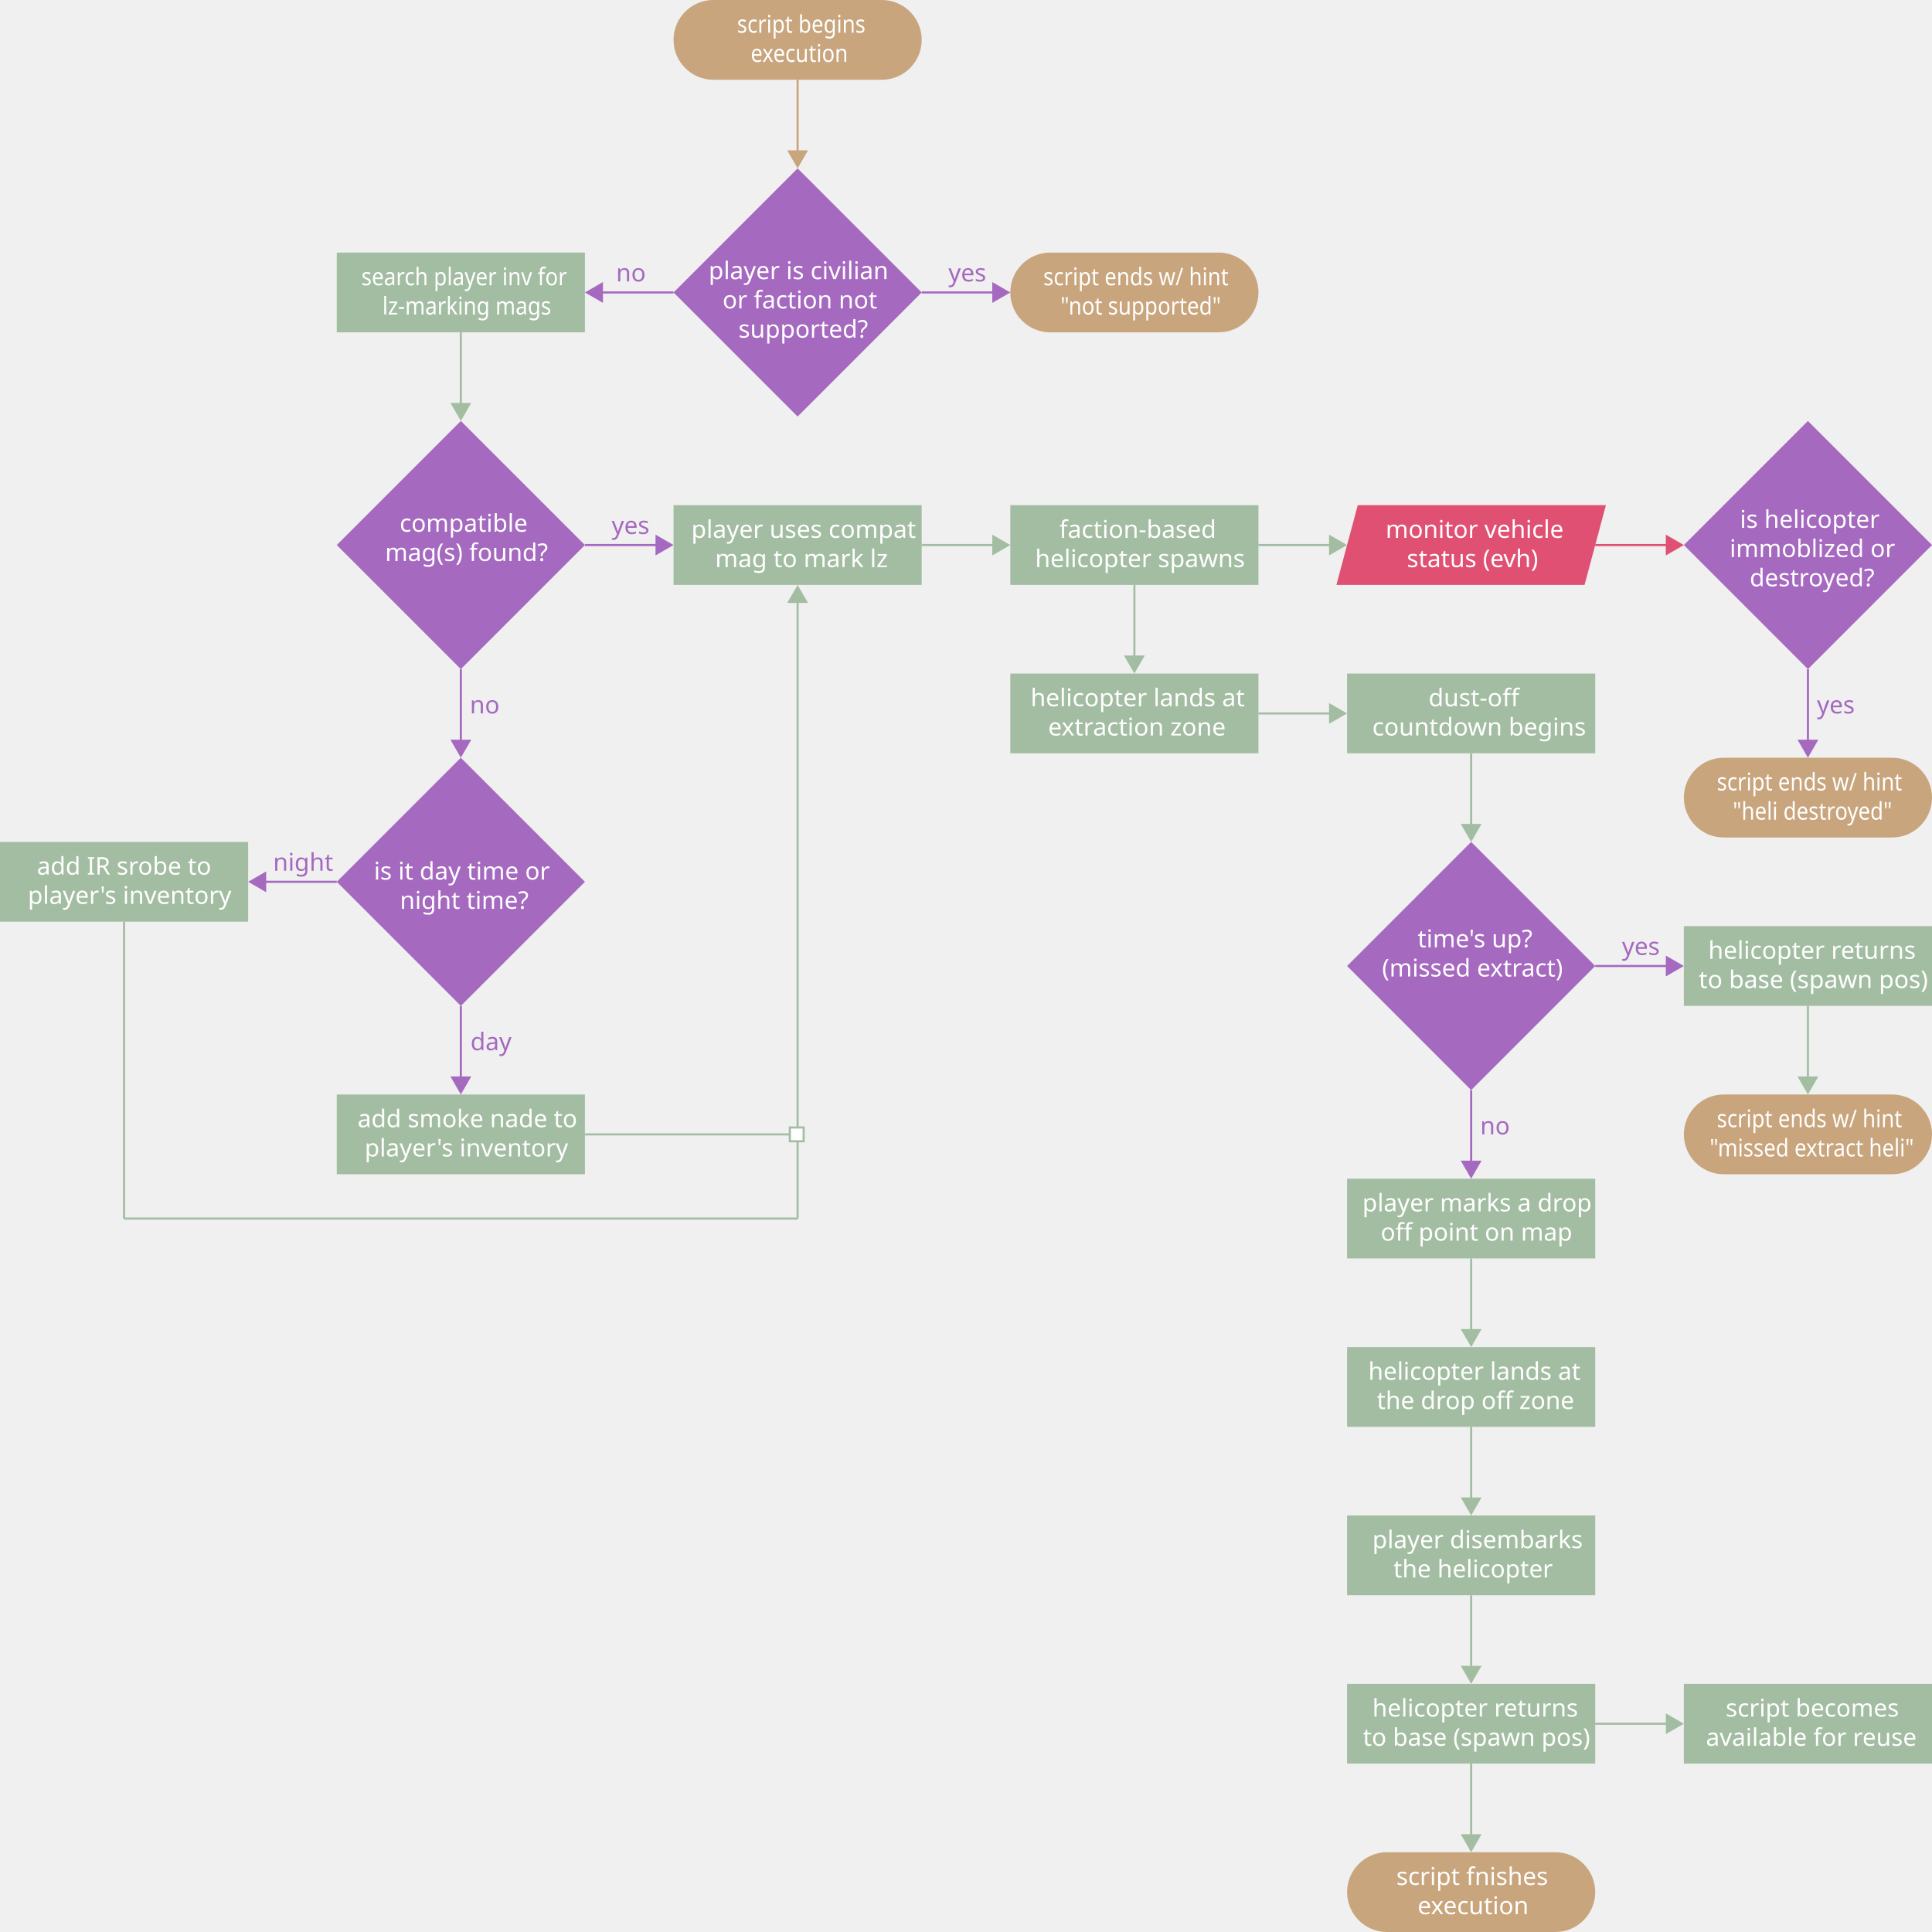
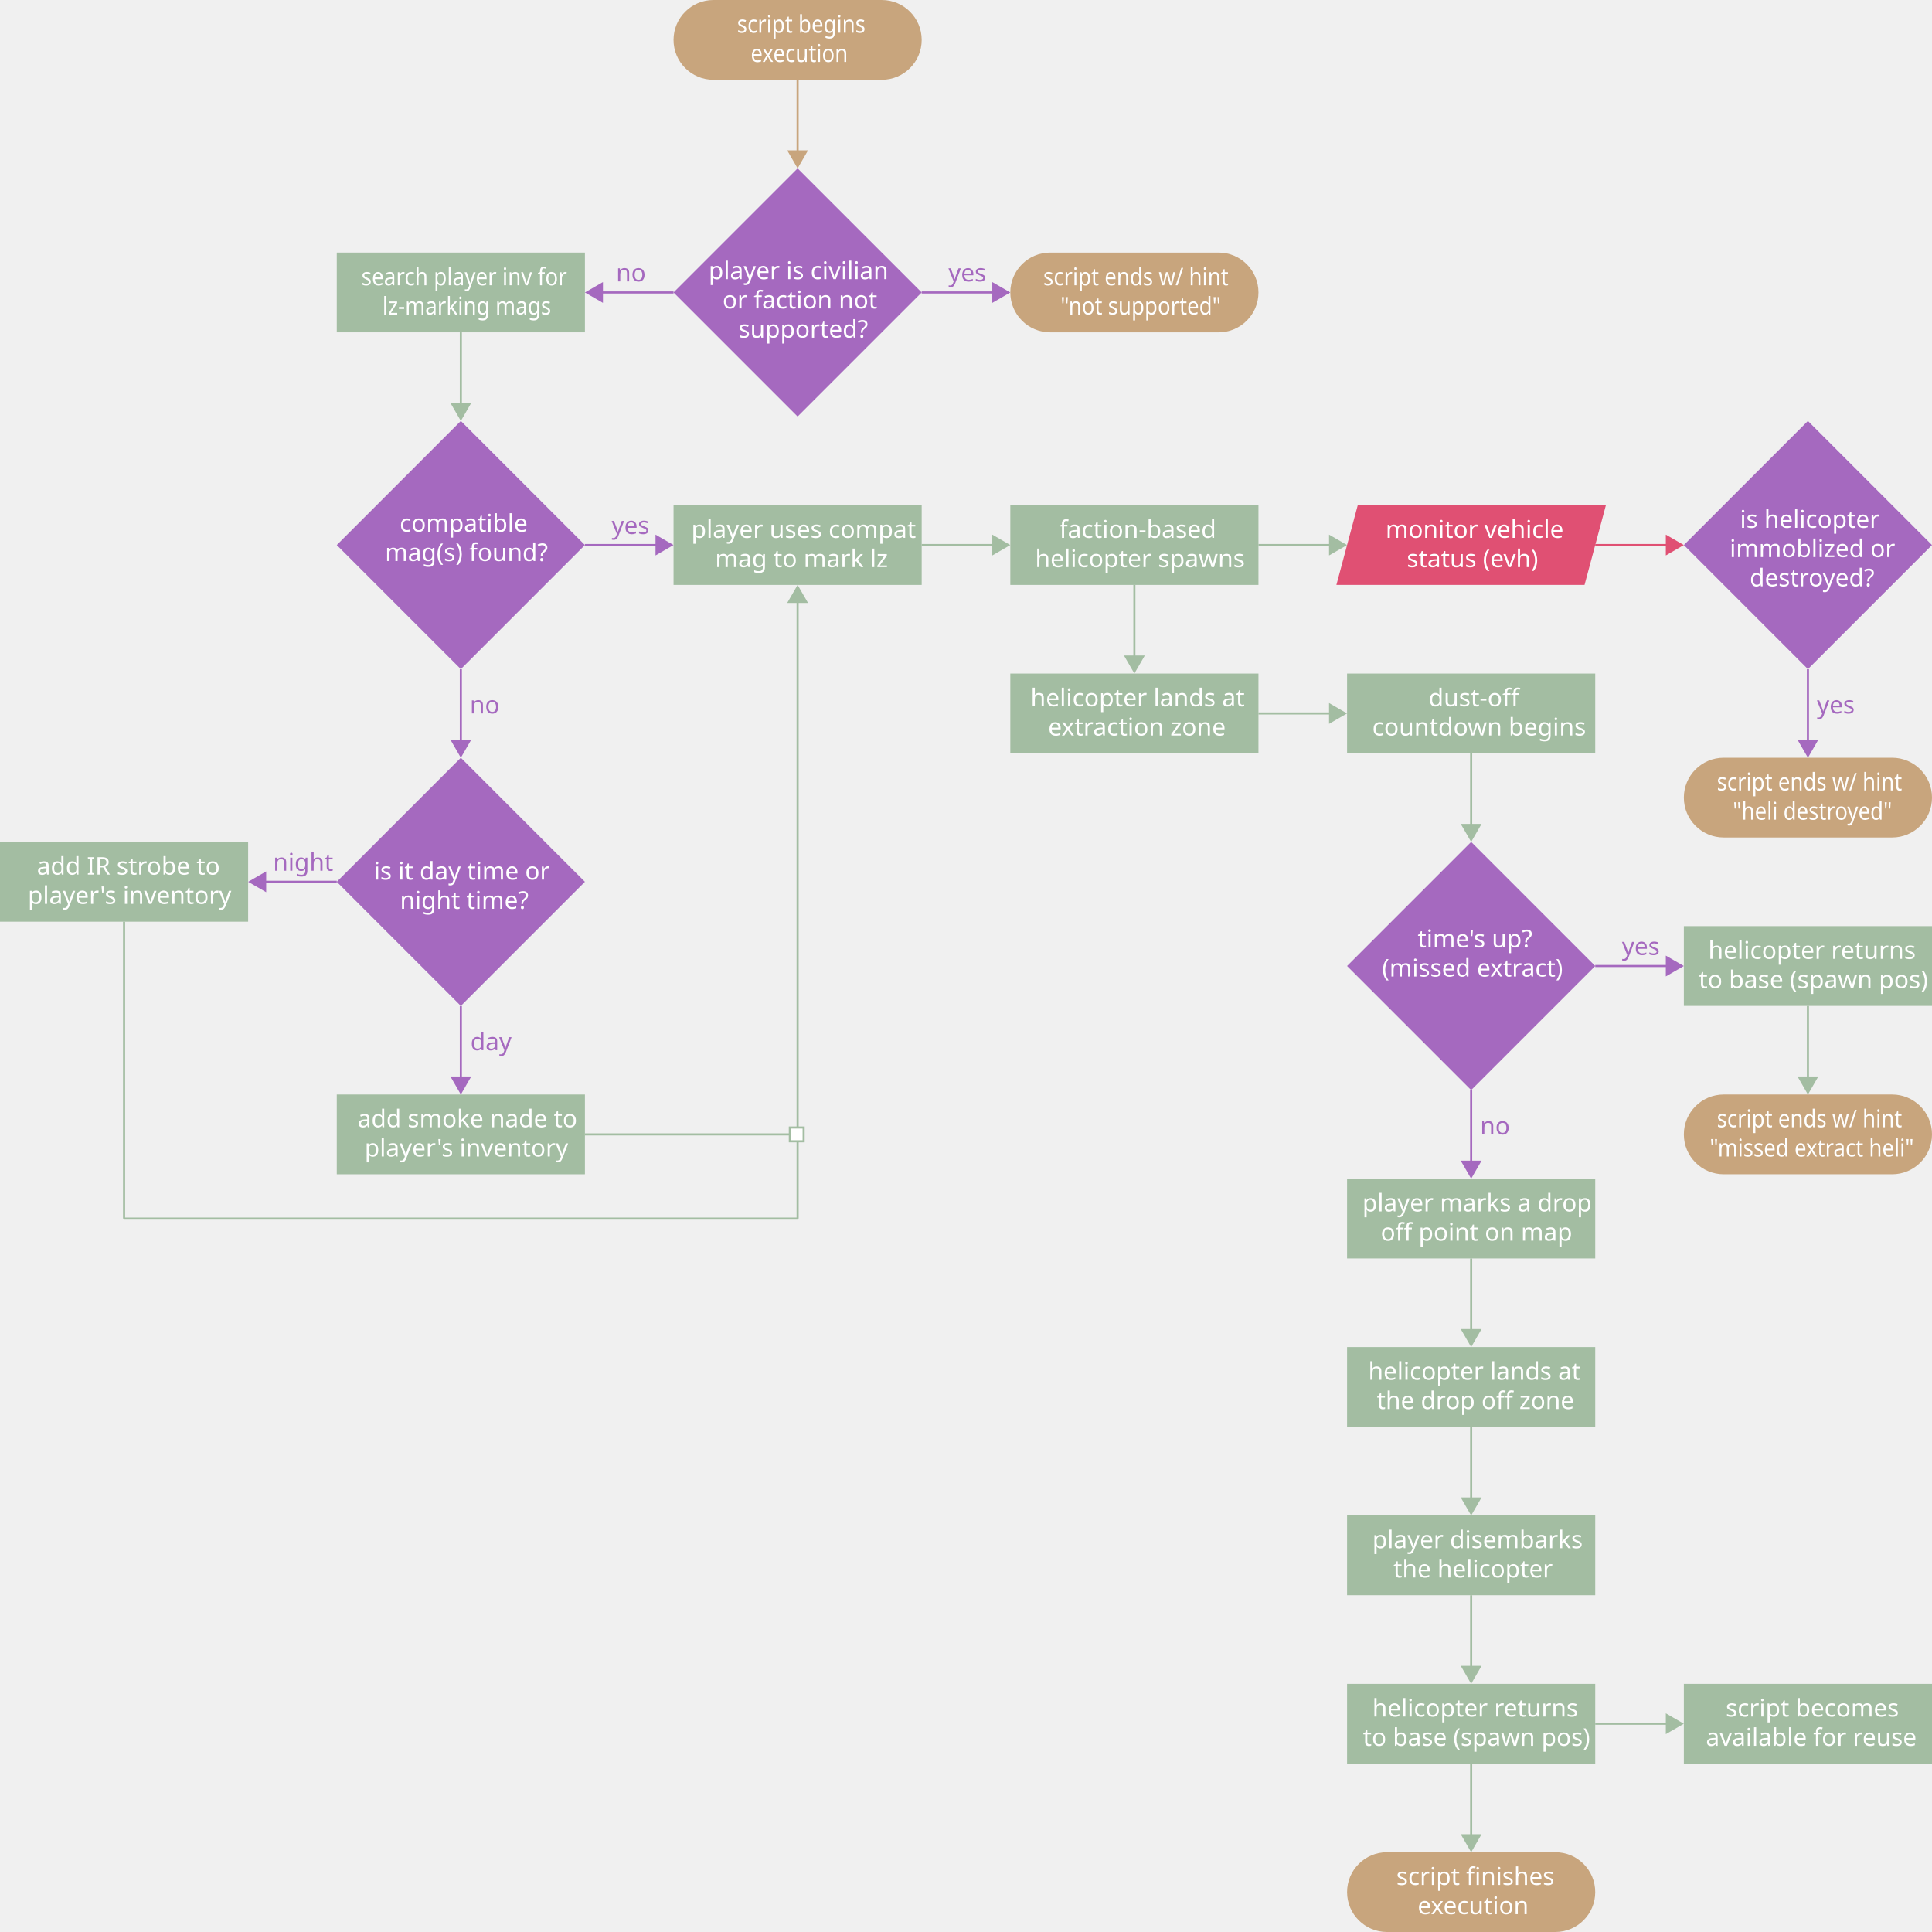
<svg xmlns="http://www.w3.org/2000/svg" viewBox="0 0 462.619 462.619">
  <defs>
    <style>.a,.d,.f,.h{fill:none;stroke-miterlimit:10;stroke-width:0.5px;}.a{stroke:#c8a57d;}.b{fill:#c8a57d;}.c,.k{fill:#a569bf;}.d{stroke:#a569bf;}.e{fill:#a3bda2;}.f{stroke:#a3bda2;}.g{fill:#e05073;}.h{stroke:#e05073;}.i,.j{fill:#fff;}.j,.k{font-size:5.836px;font-family:TrebuchetMS, Trebuchet MS;}</style>
  </defs>
  <line class="a" x1="190.99" y1="19.099" x2="190.99" y2="36.732" />
  <polygon class="b" points="188.496 36.003 190.989 40.32 193.482 36.003 188.496 36.003" />
  <rect class="b" x="161.28" width="59.419" height="19.099" rx="9.549" />
  <rect class="c" x="172.024" y="52.205" width="42.016" height="42.016" transform="translate(2.726 154.754) rotate(-45)" />
  <line class="d" x1="220.699" y1="70.029" x2="238.332" y2="70.029" />
  <polygon class="c" points="237.603 72.523 241.92 70.03 237.603 67.537 237.603 72.523" />
  <rect class="b" x="241.92" y="60.48" width="59.419" height="19.099" rx="9.549" />
  <line class="d" x1="161.28" y1="70.029" x2="143.647" y2="70.029" />
  <polygon class="c" points="144.376 67.536 140.059 70.029 144.376 72.522 144.376 67.536" />
  <rect class="e" x="80.64" y="60.48" width="59.419" height="19.099" />
  <line class="f" x1="110.349" y1="79.579" x2="110.349" y2="97.212" />
  <polygon class="e" points="107.856 96.483 110.349 100.8 112.842 96.483 107.856 96.483" />
  <rect class="c" x="91.384" y="112.685" width="42.016" height="42.016" transform="translate(-63.659 115.447) rotate(-45)" />
  <line class="d" x1="140.059" y1="130.51" x2="157.692" y2="130.51" />
  <polygon class="c" points="156.963 133.003 161.28 130.51 156.963 128.017 156.963 133.003" />
  <line class="f" x1="220.699" y1="130.51" x2="238.332" y2="130.51" />
  <polygon class="e" points="237.603 133.003 241.92 130.51 237.603 128.017 237.603 133.003" />
  <rect class="e" x="161.28" y="120.96" width="59.419" height="19.099" />
  <rect class="e" x="241.92" y="120.96" width="59.419" height="19.099" />
  <line class="f" x1="301.339" y1="130.51" x2="318.972" y2="130.51" />
  <polygon class="e" points="318.243 133.003 322.56 130.51 318.243 128.017 318.243 133.003" />
  <polygon class="g" points="379.42 140.059 320.001 140.059 325.119 120.96 384.538 120.96 379.42 140.059" />
  <rect class="c" x="413.944" y="112.685" width="42.016" height="42.016" transform="translate(30.817 343.532) rotate(-45)" />
  <line class="h" x1="381.979" y1="130.51" x2="399.612" y2="130.51" />
  <polygon class="g" points="398.883 133.003 403.2 130.51 398.883 128.017 398.883 133.003" />
  <line class="d" x1="432.91" y1="160.219" x2="432.91" y2="177.852" />
  <polygon class="c" points="430.416 177.123 432.909 181.44 435.402 177.123 430.416 177.123" />
  <rect class="b" x="403.2" y="181.44" width="59.419" height="19.099" rx="9.549" />
  <line class="f" x1="271.63" y1="140.059" x2="271.63" y2="157.692" />
  <polygon class="e" points="269.136 156.963 271.629 161.28 274.122 156.963 269.136 156.963" />
  <rect class="e" x="241.92" y="161.28" width="59.419" height="19.099" />
  <line class="f" x1="301.339" y1="170.83" x2="318.972" y2="170.83" />
  <polygon class="e" points="318.243 173.323 322.56 170.83 318.243 168.337 318.243 173.323" />
  <rect class="e" x="322.56" y="161.28" width="59.419" height="19.099" />
  <line class="f" x1="352.27" y1="180.379" x2="352.27" y2="198.012" />
  <polygon class="e" points="349.776 197.283 352.269 201.6 354.762 197.283 349.776 197.283" />
  <rect class="c" x="333.304" y="213.485" width="42.016" height="42.016" transform="translate(-64.079 316.034) rotate(-45)" />
  <line class="d" x1="381.979" y1="231.31" x2="399.612" y2="231.31" />
  <polygon class="c" points="398.883 233.803 403.2 231.31 398.883 228.817 398.883 233.803" />
  <rect class="e" x="403.2" y="221.76" width="59.419" height="19.099" />
  <line class="f" x1="432.91" y1="240.859" x2="432.91" y2="258.492" />
  <polygon class="e" points="430.416 257.763 432.909 262.08 435.402 257.763 430.416 257.763" />
  <rect class="b" x="403.2" y="262.08" width="59.419" height="19.099" rx="9.549" />
  <line class="d" x1="352.27" y1="261.019" x2="352.27" y2="278.652" />
  <polygon class="c" points="349.776 277.923 352.269 282.24 354.762 277.923 349.776 277.923" />
  <rect class="e" x="322.56" y="282.24" width="59.419" height="19.099" />
  <line class="f" x1="352.27" y1="301.339" x2="352.27" y2="318.972" />
  <polygon class="e" points="349.776 318.243 352.269 322.56 354.762 318.243 349.776 318.243" />
  <rect class="e" x="322.56" y="322.56" width="59.419" height="19.099" />
  <line class="f" x1="352.27" y1="341.659" x2="352.27" y2="359.292" />
  <polygon class="e" points="349.776 358.563 352.269 362.88 354.762 358.563 349.776 358.563" />
  <rect class="e" x="322.56" y="362.88" width="59.419" height="19.099" />
  <line class="f" x1="352.27" y1="381.979" x2="352.27" y2="399.612" />
  <polygon class="e" points="349.776 398.883 352.269 403.2 354.762 398.883 349.776 398.883" />
  <rect class="e" x="322.56" y="403.2" width="59.419" height="19.099" />
  <line class="f" x1="381.979" y1="412.75" x2="399.612" y2="412.75" />
  <polygon class="e" points="398.883 415.243 403.2 412.75 398.883 410.257 398.883 415.243" />
  <rect class="e" x="403.2" y="403.2" width="59.419" height="19.099" />
  <line class="f" x1="352.27" y1="422.299" x2="352.27" y2="439.932" />
  <polygon class="e" points="349.776 439.203 352.269 443.52 354.762 439.203 349.776 439.203" />
  <rect class="b" x="322.56" y="443.52" width="59.419" height="19.099" rx="9.549" />
  <line class="d" x1="110.349" y1="160.219" x2="110.349" y2="177.852" />
  <polygon class="c" points="107.856 177.123 110.349 181.44 112.842 177.123 107.856 177.123" />
  <rect class="c" x="91.384" y="193.325" width="42.016" height="42.016" transform="translate(-120.68 139.066) rotate(-45)" />
  <line class="d" x1="63.007" y1="211.15" x2="80.64" y2="211.15" />
  <polygon class="c" points="63.736 213.643 59.419 211.15 63.736 208.657 63.736 213.643" />
  <line class="d" x1="110.349" y1="240.859" x2="110.349" y2="258.492" />
  <polygon class="c" points="107.856 257.763 110.349 262.08 112.842 257.763 107.856 257.763" />
  <rect class="e" y="201.6" width="59.419" height="19.099" />
  <rect class="e" x="80.64" y="262.08" width="59.419" height="19.099" />
  <line class="f" x1="29.709" y1="220.699" x2="29.709" y2="291.79" />
  <line class="f" x1="190.99" y1="291.79" x2="29.709" y2="291.79" />
  <line class="f" x1="190.99" y1="291.79" x2="190.99" y2="143.647" />
  <polygon class="e" points="193.483 144.376 190.99 140.059 188.497 144.376 193.483 144.376" />
  <line class="f" x1="140.059" y1="271.63" x2="190.876" y2="271.63" />
  <rect class="i" x="189.13" y="269.979" width="3.301" height="3.301" />
  <path class="e" d="M194.723,276.713h-3.8v-3.8h3.8Zm-3.3-.5h2.8v-2.8h-2.8Z" transform="translate(-2.042 -3.183)" />
  <text class="j" transform="translate(176.494 7.83) scale(0.876 1)">
    <tspan xml:space="preserve">script begins  </tspan>
    <tspan x="3.71" y="7.003">execution</tspan>
  </text>
  <text class="j" transform="translate(86.541 68.31) scale(0.884 1)">search player inv for <tspan x="5.685" y="7.003">lz-marking mags</tspan>
  </text>
  <text class="j" transform="translate(249.826 68.31) scale(0.876 1)">
    <tspan xml:space="preserve">script ends w/ hint  </tspan>
    <tspan x="4.691" y="7.003">"not supported"</tspan>
  </text>
  <text class="j" transform="translate(169.677 66.843)">player is civilian <tspan x="3.333" y="7.003">or faction not </tspan>
    <tspan x="7.141" y="14.006">supported?</tspan>
  </text>
  <text class="j" transform="translate(95.692 127.323)">compatible <tspan x="-3.495" y="7.003">mag(s) found?</tspan>
  </text>
  <text class="j" transform="translate(165.524 128.79) scale(1.009 1)">player uses compat <tspan x="5.652" y="7.003">mag to mark lz</tspan>
  </text>
  <text class="j" transform="translate(253.635 128.79) scale(1.009 1)">faction-based <tspan x="-5.729" y="7.003">helicopter spawns</tspan>
  </text>
  <text class="j" transform="translate(331.776 128.79)">monitor vehicle <tspan x="5.089" y="7.003">status (evh)</tspan>
  </text>
  <text class="j" transform="translate(246.768 169.11) scale(1.009 1)">helicopter lands at <tspan x="4.153" y="7.003">extraction zone</tspan>
  </text>
  <text class="j" transform="translate(411.106 189.27) scale(0.876 1)">
    <tspan xml:space="preserve">script ends w/ hint  </tspan>
    <tspan x="4.355" y="7.003">"heli destroyed"</tspan>
  </text>
  <text class="j" transform="translate(409.034 229.59) scale(1.009 1)">helicopter returns <tspan x="-2.25" y="7.003">to base (spawn pos)</tspan>
  </text>
  <text class="j" transform="translate(411.106 269.91) scale(0.876 1)">
    <tspan xml:space="preserve">script ends w/ hint  </tspan>
    <tspan x="-1.96" y="7.003">"missed extract heli"</tspan>
  </text>
  <text class="j" transform="translate(326.222 290.07)">player marks a drop <tspan x="4.374" y="7.003">off point on map</tspan>
  </text>
  <text class="j" transform="translate(327.63 330.39)">helicopter lands at <tspan x="2.052" y="7.003">the drop off zone</tspan>
  </text>
  <text class="j" transform="translate(328.609 370.71)">player disembarks <tspan x="5.042" y="7.003">the helicopter</tspan>
  </text>
  <text class="j" transform="translate(328.607 411.031)">helicopter returns <tspan x="-2.25" y="7.003">to base (spawn pos)</tspan>
  </text>
  <text class="j" transform="translate(413.234 411.031)">script becomes <tspan x="-4.751" y="7.003">available for reuse</tspan>
  </text>
-   <text class="j" transform="translate(334.351 451.35)">script fnishes <tspan x="5.086" y="7.003">execution</tspan>
+   <text class="j" transform="translate(334.351 451.35)">script finishes <tspan x="5.086" y="7.003">execution</tspan>
  </text>
  <text class="j" transform="translate(85.629 269.91)">add smoke nade to <tspan x="1.674" y="7.003">player's inventory</tspan>
  </text>
  <text class="j" transform="translate(8.835 209.43)">
-     <tspan xml:space="preserve">add IR srobe to  </tspan>
+     <tspan xml:space="preserve">add IR strobe to  </tspan>
    <tspan x="-2.173" y="7.003">player's inventory</tspan>
  </text>
  <text class="j" transform="translate(89.531 210.616)">is it day time or <tspan x="6.223" y="7.003">night time?</tspan>
  </text>
  <text class="j" transform="translate(339.45 226.826)">time's up? <tspan x="-8.515" y="7.003">(missed extract)</tspan>
  </text>
  <text class="j" transform="translate(416.621 126.384)">is helicopter <tspan x="-2.452" y="7.003">immoblized or </tspan>
    <tspan x="2.342" y="14.006">destroyed?</tspan>
  </text>
  <text class="k" transform="translate(227.098 67.377)">yes</text>
  <text class="k" transform="translate(147.509 67.377)">no</text>
  <text class="k" transform="translate(146.458 127.857)">yes</text>
  <text class="k" transform="translate(112.495 170.829)">no</text>
  <text class="k" transform="translate(65.388 208.497)">night</text>
  <text class="k" transform="translate(112.649 251.47)">day</text>
  <text class="k" transform="translate(435.064 170.829)">yes</text>
  <text class="k" transform="translate(388.378 228.657)">yes</text>
  <text class="k" transform="translate(354.415 271.63)">no</text>
  <text class="j" transform="translate(342.064 169.109) scale(1.009 1)">
    <tspan xml:space="preserve">dust-off    </tspan>
    <tspan x="-13.367" y="7.003">countdown begins</tspan>
  </text>
</svg>
